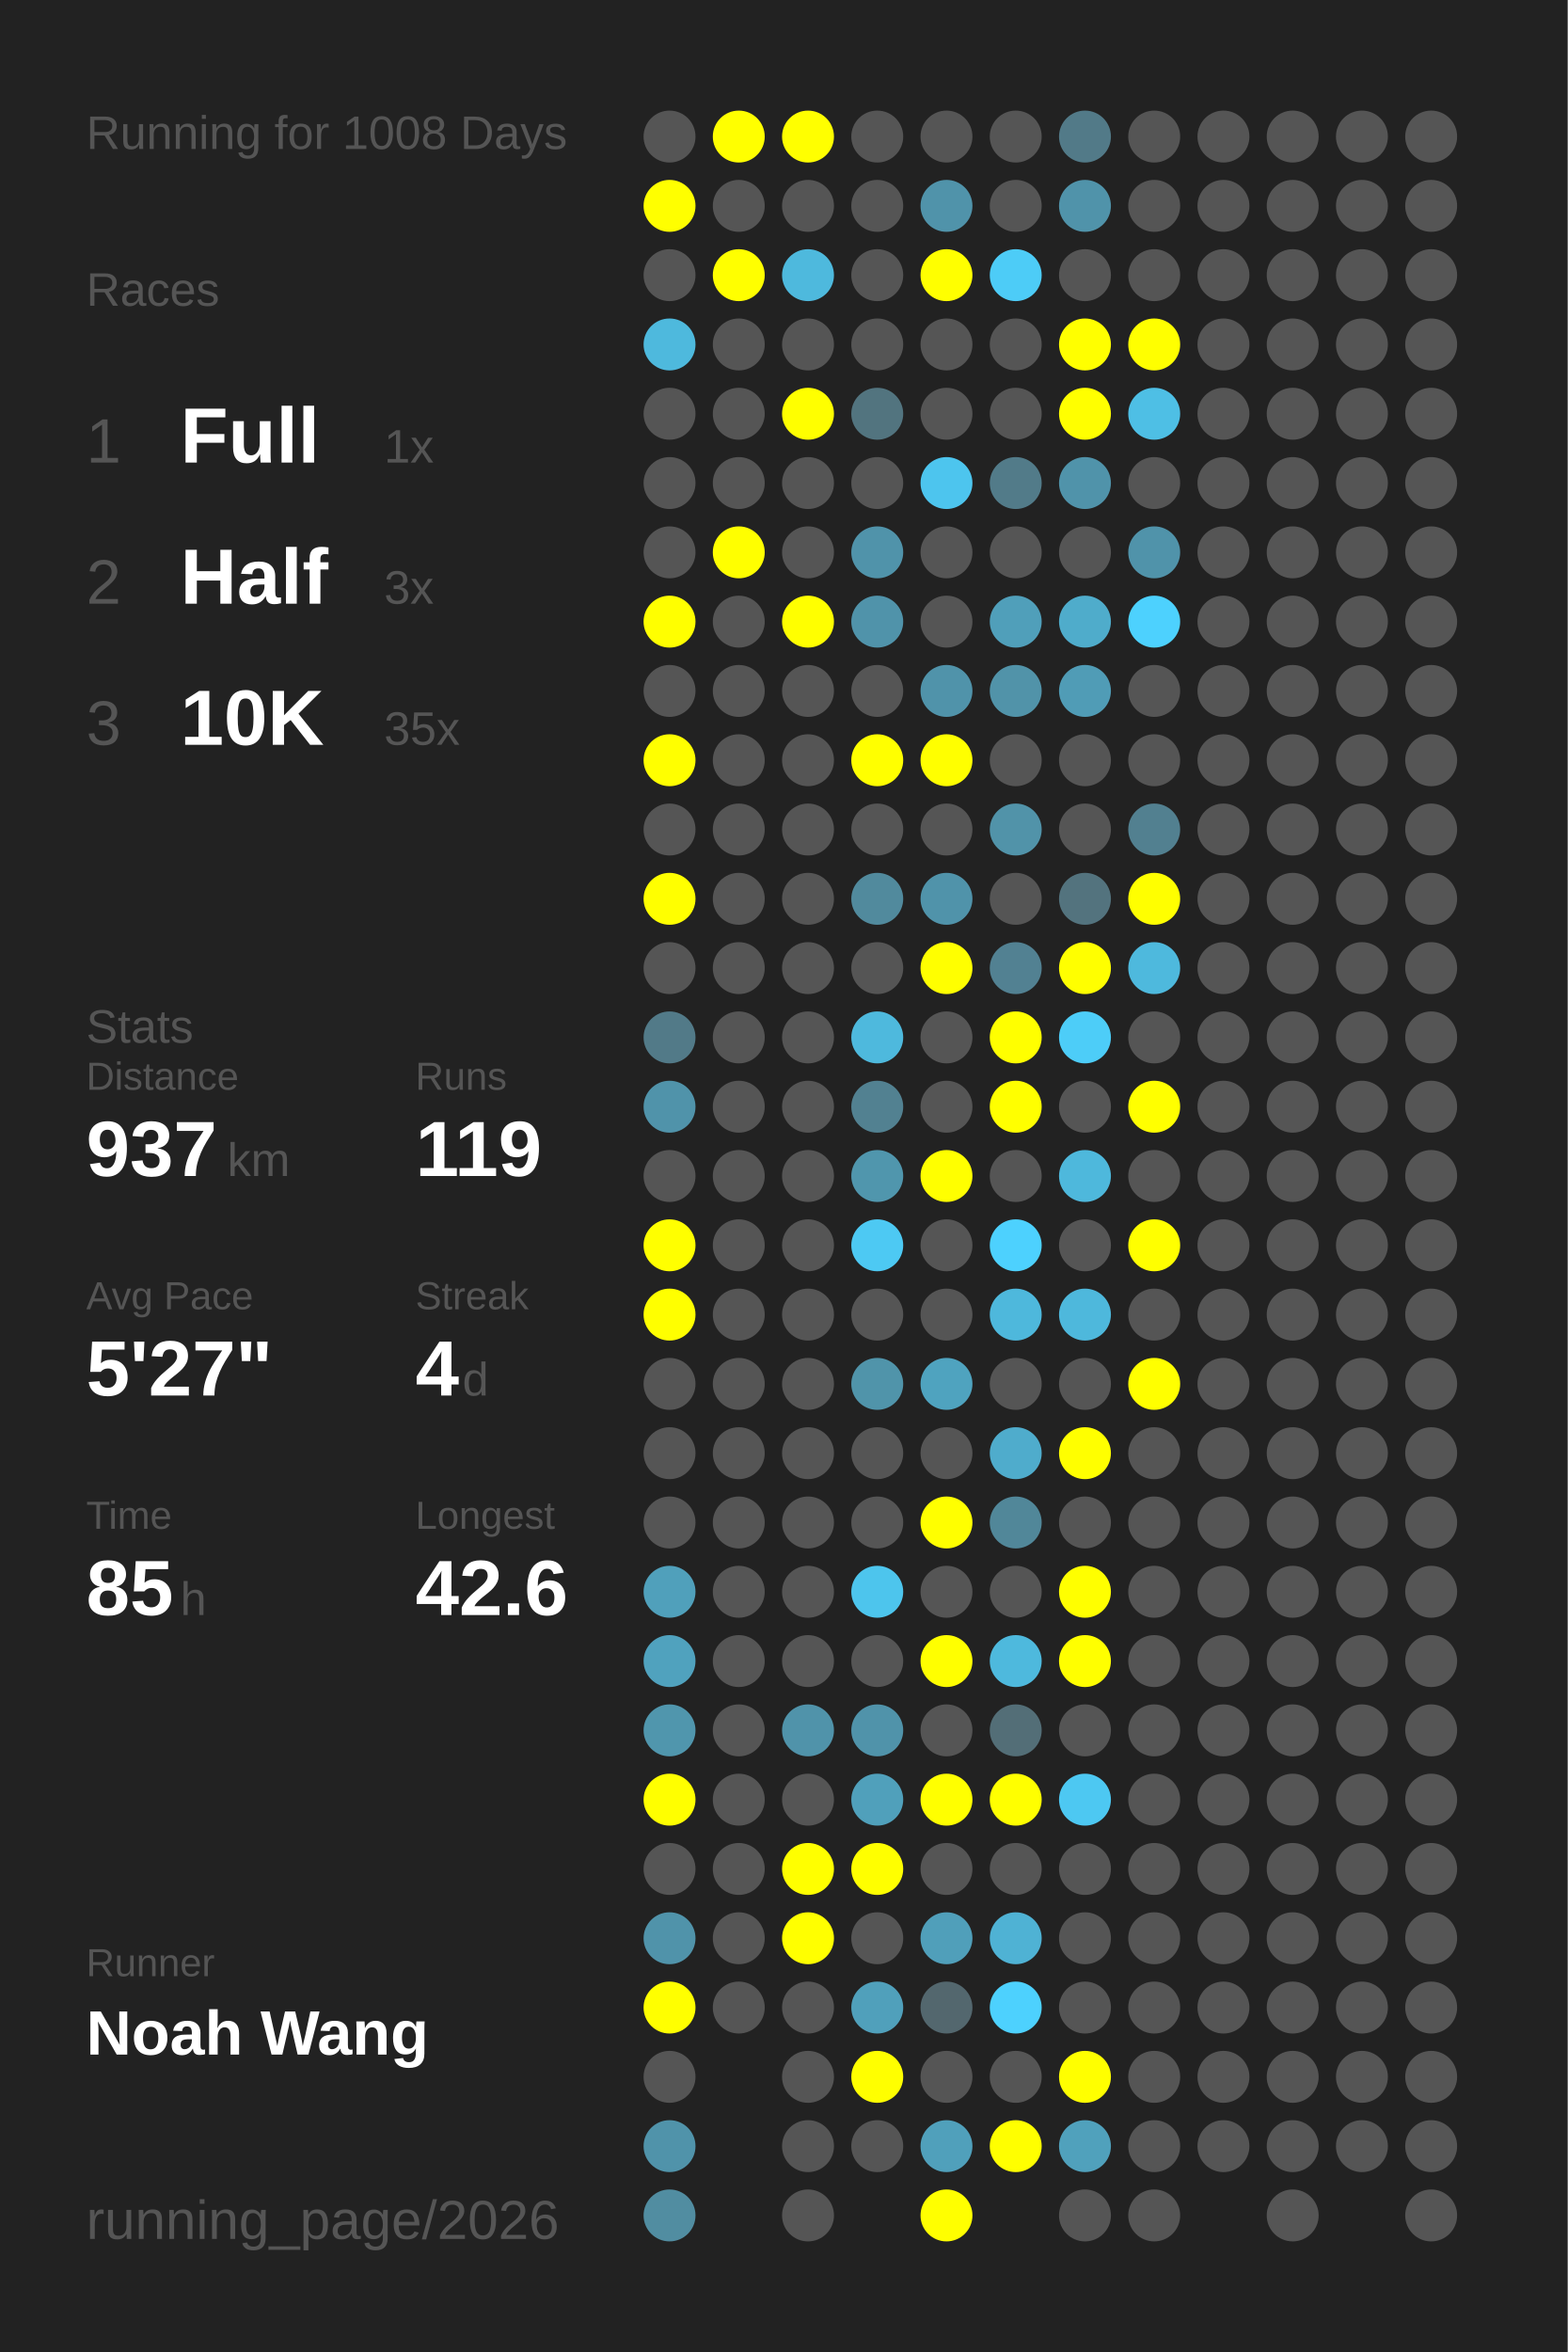
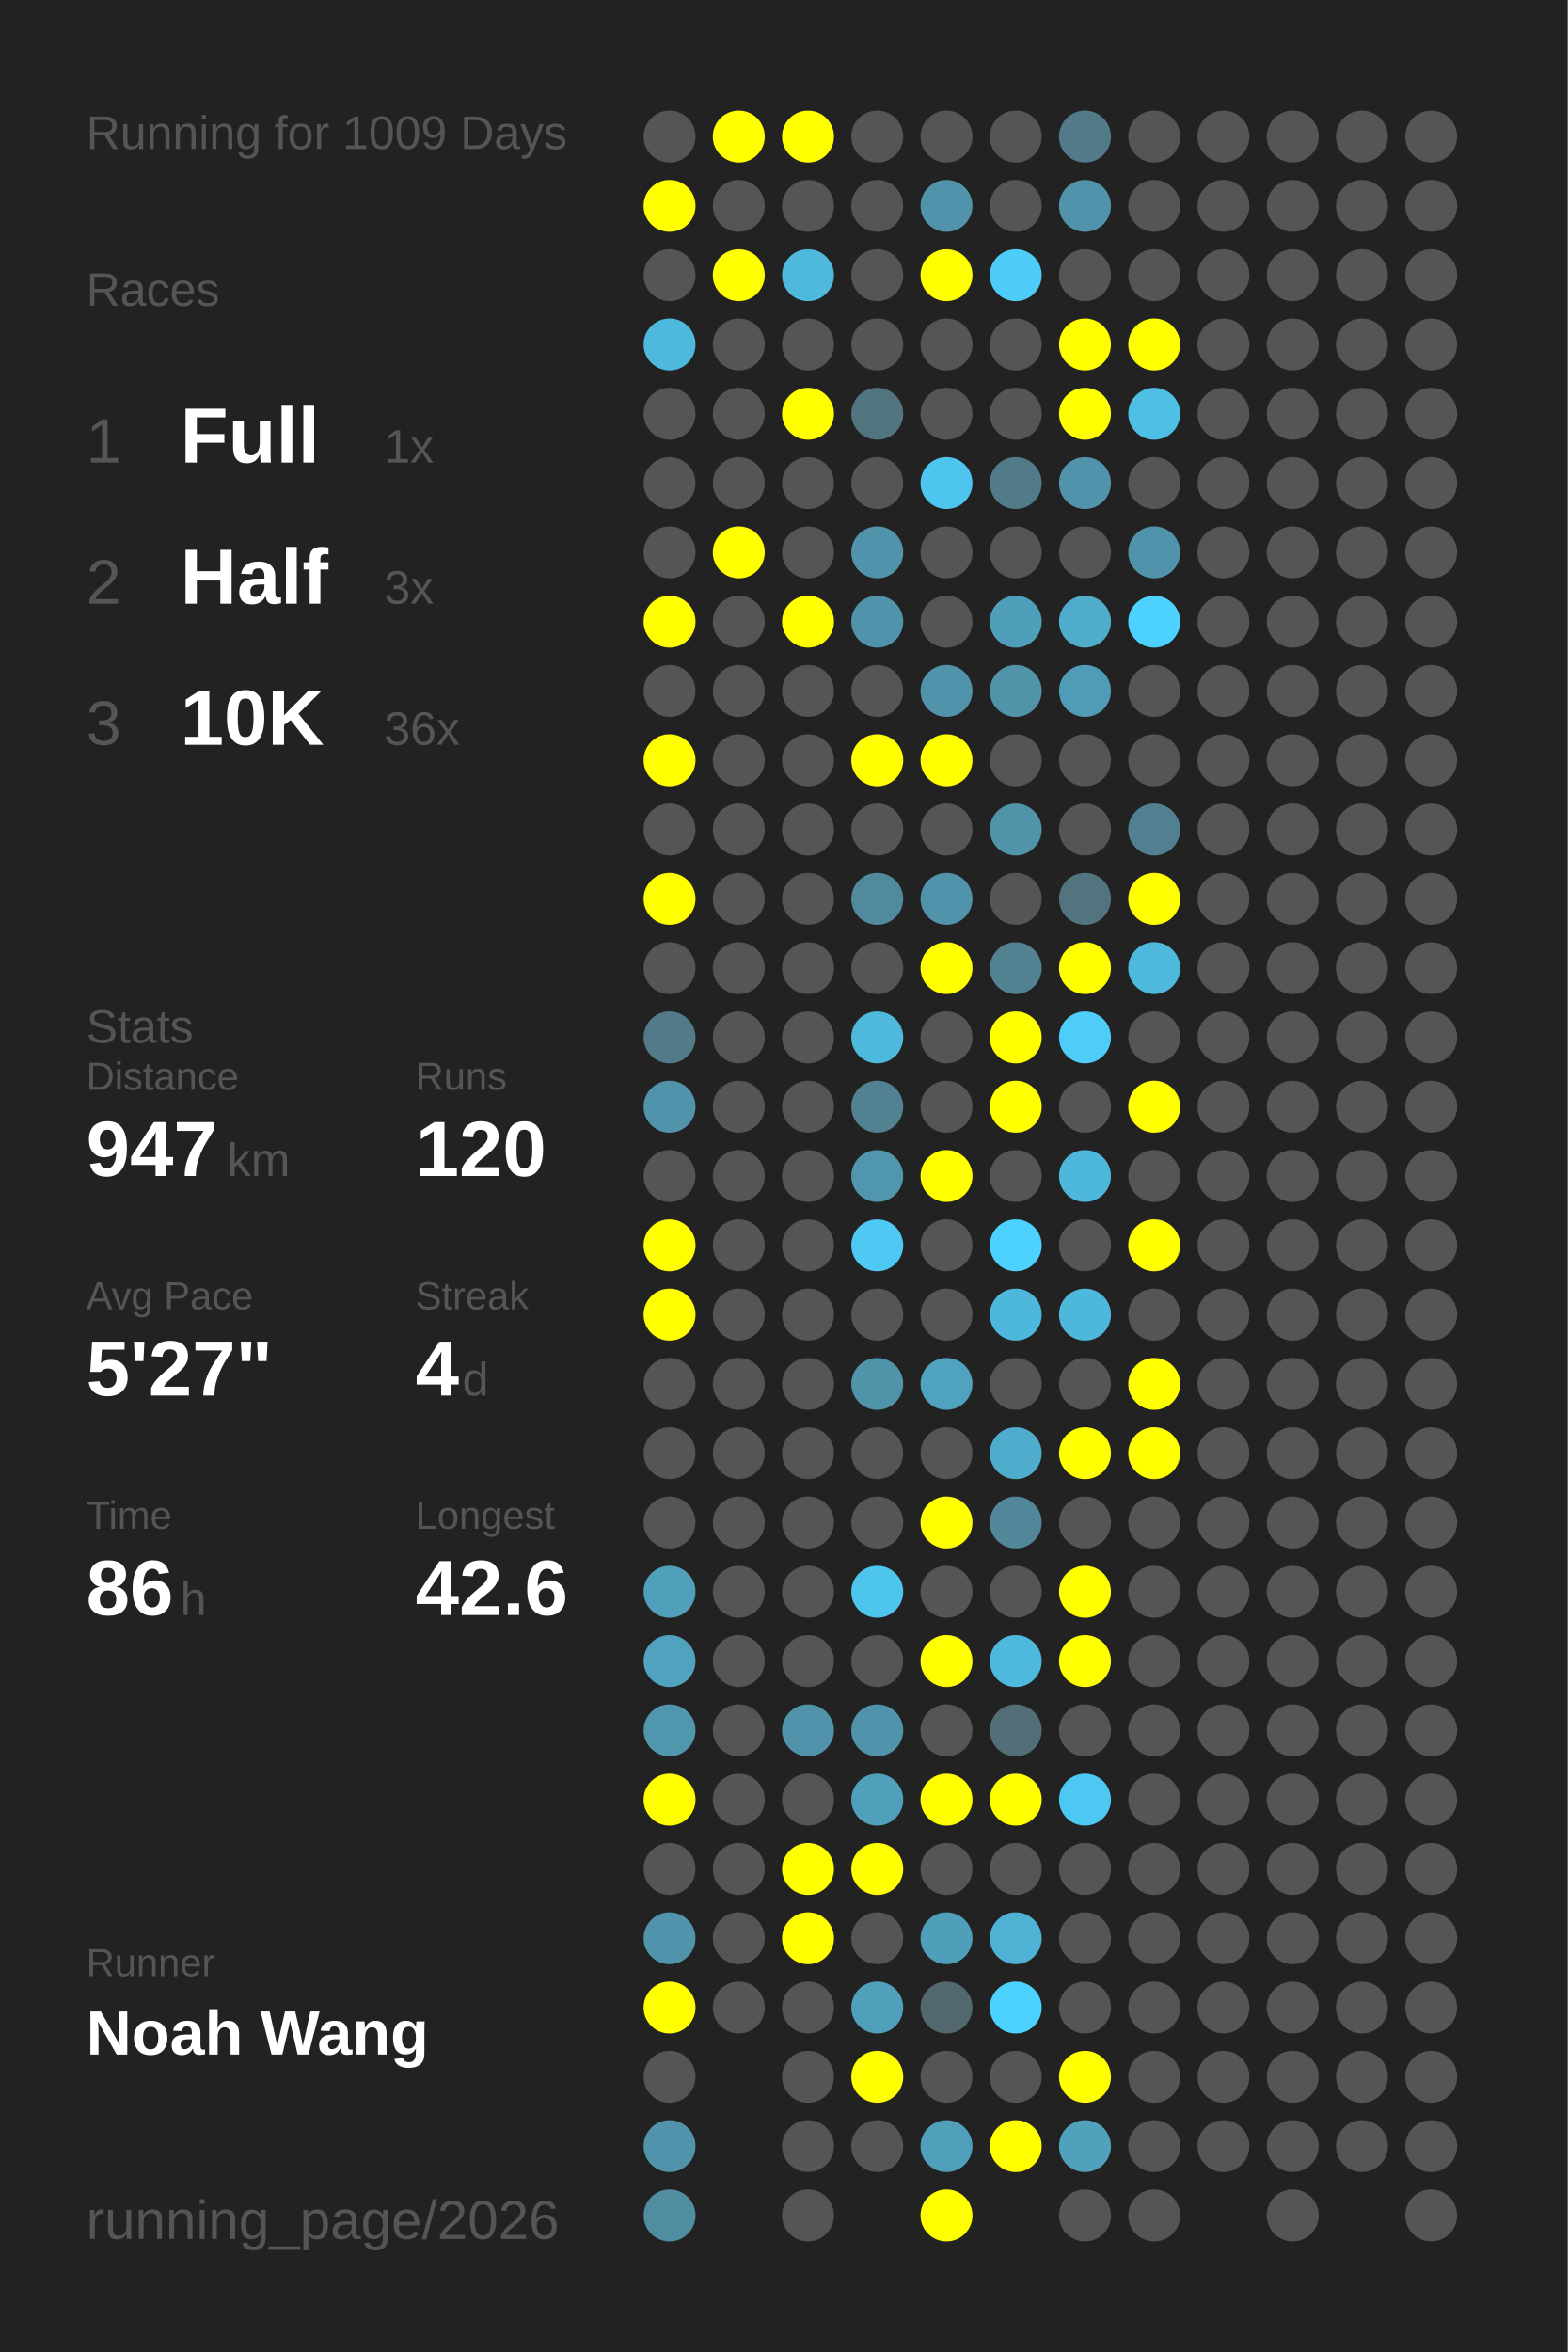
<svg xmlns="http://www.w3.org/2000/svg" baseProfile="full" height="300mm" version="1.1" viewBox="0,0,200,300" width="200mm">
  <defs />
  <rect fill="#222222" height="300" width="200" x="0" y="0" />
-   <text fill="#555555" style="font-size:6px; font-family:Arial;" x="11" y="19">Running for 1008 Days</text>
+   <text fill="#555555" style="font-size:6px; font-family:Arial;" x="11" y="19">Running for 1009 Days</text>
  <text fill="#555555" style="font-size:6px; font-family:Arial;" x="11" y="39">Races</text>
  <text fill="#555555" style="font-size:8px; font-family:Arial;" x="11" y="59">1</text>
  <text fill="#FFFFFF" style="font-size:10px; font-family:Arial; font-weight:bold;" x="23" y="59">Full</text>
  <text fill="#555555" style="font-size:6px; font-family:Arial;" x="49" y="59">1x</text>
  <text fill="#555555" style="font-size:8px; font-family:Arial;" x="11" y="77">2</text>
  <text fill="#FFFFFF" style="font-size:10px; font-family:Arial; font-weight:bold;" x="23" y="77">Half</text>
  <text fill="#555555" style="font-size:6px; font-family:Arial;" x="49" y="77">3x</text>
  <text fill="#555555" style="font-size:8px; font-family:Arial;" x="11" y="95">3</text>
  <text fill="#FFFFFF" style="font-size:10px; font-family:Arial; font-weight:bold;" x="23" y="95">10K</text>
-   <text fill="#555555" style="font-size:6px; font-family:Arial;" x="49" y="95">35x</text>
+   <text fill="#555555" style="font-size:6px; font-family:Arial;" x="49" y="95">36x</text>
  <text fill="#555555" style="font-size:6px; font-family:Arial;" x="11" y="133">Stats</text>
  <text fill="#555555" style="font-size:5px; font-family:Arial;" x="11" y="139">Distance</text>
-   <text fill="#FFFFFF" style="font-size:10px; font-family:Arial; font-weight:bold;" x="11" y="150">937</text>
+   <text fill="#FFFFFF" style="font-size:10px; font-family:Arial; font-weight:bold;" x="11" y="150">947</text>
  <text fill="#555555" style="font-size:6px; font-family:Arial;" x="29" y="150">km</text>
  <text fill="#555555" style="font-size:5px; font-family:Arial;" x="53" y="139">Runs</text>
-   <text fill="#FFFFFF" style="font-size:10px; font-family:Arial; font-weight:bold;" x="53" y="150">119</text>
+   <text fill="#FFFFFF" style="font-size:10px; font-family:Arial; font-weight:bold;" x="53" y="150">120</text>
  <text fill="#555555" style="font-size:5px; font-family:Arial;" x="11" y="167">Avg Pace</text>
  <text fill="#FFFFFF" style="font-size:10px; font-family:Arial; font-weight:bold;" x="11" y="178">5'27"</text>
  <text fill="#555555" style="font-size:5px; font-family:Arial;" x="53" y="167">Streak</text>
  <text fill="#FFFFFF" style="font-size:10px; font-family:Arial; font-weight:bold;" x="53" y="178">4</text>
  <text fill="#555555" style="font-size:6px; font-family:Arial;" x="59" y="178">d</text>
  <text fill="#555555" style="font-size:5px; font-family:Arial;" x="11" y="195">Time</text>
-   <text fill="#FFFFFF" style="font-size:10px; font-family:Arial; font-weight:bold;" x="11" y="206">85</text>
+   <text fill="#FFFFFF" style="font-size:10px; font-family:Arial; font-weight:bold;" x="11" y="206">86</text>
  <text fill="#555555" style="font-size:6px; font-family:Arial;" x="23" y="206">h</text>
  <text fill="#555555" style="font-size:5px; font-family:Arial;" x="53" y="195">Longest</text>
  <text fill="#FFFFFF" style="font-size:10px; font-family:Arial; font-weight:bold;" x="53" y="206">42.6</text>
  <text fill="#555555" style="font-size:5px; font-family:Arial;" x="11" y="252.065">Runner</text>
  <text fill="#FFFFFF" style="font-size:8px; font-family:Arial; font-weight:bold;" x="11" y="262.065">Noah Wang</text>
  <text fill="#555555" style="font-size:7px; font-family:Arial;" x="11" y="285.581">running_page/2026</text>
  <circle cx="85.417" cy="17.419" fill="#555555" r="3.312" />
  <circle cx="85.417" cy="26.258" fill="#FFFF00" r="3.312" />
  <circle cx="85.417" cy="35.097" fill="#555555" r="3.312" />
  <circle cx="85.417" cy="43.935" fill="#4eb9dd" r="3.312" />
  <circle cx="85.417" cy="52.774" fill="#555555" r="3.312" />
  <circle cx="85.417" cy="61.613" fill="#555555" r="3.312" />
  <circle cx="85.417" cy="70.452" fill="#555555" r="3.312" />
  <circle cx="85.417" cy="79.29" fill="#FFFF00" r="3.312" />
  <circle cx="85.417" cy="88.129" fill="#555555" r="3.312" />
  <circle cx="85.417" cy="96.968" fill="#FFFF00" r="3.312" />
  <circle cx="85.417" cy="105.806" fill="#555555" r="3.312" />
  <circle cx="85.417" cy="114.645" fill="#FFFF00" r="3.312" />
  <circle cx="85.417" cy="123.484" fill="#555555" r="3.312" />
  <circle cx="85.417" cy="132.323" fill="#527a88" r="3.312" />
  <circle cx="85.417" cy="141.161" fill="#5093aa" r="3.312" />
  <circle cx="85.417" cy="150" fill="#555555" r="3.312" />
  <circle cx="85.417" cy="158.839" fill="#FFFF00" r="3.312" />
  <circle cx="85.417" cy="167.677" fill="#FFFF00" r="3.312" />
  <circle cx="85.417" cy="176.516" fill="#555555" r="3.312" />
  <circle cx="85.417" cy="185.355" fill="#555555" r="3.312" />
  <circle cx="85.417" cy="194.194" fill="#555555" r="3.312" />
  <circle cx="85.417" cy="203.032" fill="#50a0bb" r="3.312" />
  <circle cx="85.417" cy="211.871" fill="#50a2be" r="3.312" />
  <circle cx="85.417" cy="220.71" fill="#5096ad" r="3.312" />
  <circle cx="85.417" cy="229.548" fill="#FFFF00" r="3.312" />
  <circle cx="85.417" cy="238.387" fill="#555555" r="3.312" />
  <circle cx="85.417" cy="247.226" fill="#5093aa" r="3.312" />
  <circle cx="85.417" cy="256.065" fill="#FFFF00" r="3.312" />
  <circle cx="85.417" cy="264.903" fill="#555555" r="3.312" />
  <circle cx="85.417" cy="273.742" fill="#5093aa" r="3.312" />
  <circle cx="85.417" cy="282.581" fill="#518da1" r="3.312" />
  <circle cx="94.25" cy="17.419" fill="#FFFF00" r="3.312" />
  <circle cx="94.25" cy="26.258" fill="#555555" r="3.312" />
  <circle cx="94.25" cy="35.097" fill="#FFFF00" r="3.312" />
  <circle cx="94.25" cy="43.935" fill="#555555" r="3.312" />
  <circle cx="94.25" cy="52.774" fill="#555555" r="3.312" />
  <circle cx="94.25" cy="61.613" fill="#555555" r="3.312" />
  <circle cx="94.25" cy="70.452" fill="#FFFF00" r="3.312" />
  <circle cx="94.25" cy="79.29" fill="#555555" r="3.312" />
  <circle cx="94.25" cy="88.129" fill="#555555" r="3.312" />
  <circle cx="94.25" cy="96.968" fill="#555555" r="3.312" />
  <circle cx="94.25" cy="105.806" fill="#555555" r="3.312" />
  <circle cx="94.25" cy="114.645" fill="#555555" r="3.312" />
  <circle cx="94.25" cy="123.484" fill="#555555" r="3.312" />
  <circle cx="94.25" cy="132.323" fill="#555555" r="3.312" />
  <circle cx="94.25" cy="141.161" fill="#555555" r="3.312" />
  <circle cx="94.25" cy="150" fill="#555555" r="3.312" />
  <circle cx="94.25" cy="158.839" fill="#555555" r="3.312" />
  <circle cx="94.25" cy="167.677" fill="#555555" r="3.312" />
  <circle cx="94.25" cy="176.516" fill="#555555" r="3.312" />
  <circle cx="94.25" cy="185.355" fill="#555555" r="3.312" />
  <circle cx="94.25" cy="194.194" fill="#555555" r="3.312" />
  <circle cx="94.25" cy="203.032" fill="#555555" r="3.312" />
  <circle cx="94.25" cy="211.871" fill="#555555" r="3.312" />
  <circle cx="94.25" cy="220.71" fill="#555555" r="3.312" />
  <circle cx="94.25" cy="229.548" fill="#555555" r="3.312" />
  <circle cx="94.25" cy="238.387" fill="#555555" r="3.312" />
  <circle cx="94.25" cy="247.226" fill="#555555" r="3.312" />
  <circle cx="94.25" cy="256.065" fill="#555555" r="3.312" />
  <circle cx="103.083" cy="17.419" fill="#FFFF00" r="3.312" />
  <circle cx="103.083" cy="26.258" fill="#555555" r="3.312" />
  <circle cx="103.083" cy="35.097" fill="#4eb9dd" r="3.312" />
  <circle cx="103.083" cy="43.935" fill="#555555" r="3.312" />
  <circle cx="103.083" cy="52.774" fill="#FFFF00" r="3.312" />
  <circle cx="103.083" cy="61.613" fill="#555555" r="3.312" />
  <circle cx="103.083" cy="70.452" fill="#555555" r="3.312" />
  <circle cx="103.083" cy="79.29" fill="#FFFF00" r="3.312" />
  <circle cx="103.083" cy="88.129" fill="#555555" r="3.312" />
  <circle cx="103.083" cy="96.968" fill="#555555" r="3.312" />
  <circle cx="103.083" cy="105.806" fill="#555555" r="3.312" />
  <circle cx="103.083" cy="114.645" fill="#555555" r="3.312" />
  <circle cx="103.083" cy="123.484" fill="#555555" r="3.312" />
  <circle cx="103.083" cy="132.323" fill="#555555" r="3.312" />
  <circle cx="103.083" cy="141.161" fill="#555555" r="3.312" />
  <circle cx="103.083" cy="150" fill="#555555" r="3.312" />
  <circle cx="103.083" cy="158.839" fill="#555555" r="3.312" />
  <circle cx="103.083" cy="167.677" fill="#555555" r="3.312" />
  <circle cx="103.083" cy="176.516" fill="#555555" r="3.312" />
  <circle cx="103.083" cy="185.355" fill="#555555" r="3.312" />
  <circle cx="103.083" cy="194.194" fill="#555555" r="3.312" />
  <circle cx="103.083" cy="203.032" fill="#555555" r="3.312" />
  <circle cx="103.083" cy="211.871" fill="#555555" r="3.312" />
  <circle cx="103.083" cy="220.71" fill="#5093aa" r="3.312" />
  <circle cx="103.083" cy="229.548" fill="#555555" r="3.312" />
  <circle cx="103.083" cy="238.387" fill="#FFFF00" r="3.312" />
  <circle cx="103.083" cy="247.226" fill="#FFFF00" r="3.312" />
  <circle cx="103.083" cy="256.065" fill="#555555" r="3.312" />
  <circle cx="103.083" cy="264.903" fill="#555555" r="3.312" />
  <circle cx="103.083" cy="273.742" fill="#555555" r="3.312" />
  <circle cx="103.083" cy="282.581" fill="#555555" r="3.312" />
  <circle cx="111.917" cy="17.419" fill="#555555" r="3.312" />
  <circle cx="111.917" cy="26.258" fill="#555555" r="3.312" />
  <circle cx="111.917" cy="35.097" fill="#555555" r="3.312" />
  <circle cx="111.917" cy="43.935" fill="#555555" r="3.312" />
  <circle cx="111.917" cy="52.774" fill="#52747f" r="3.312" />
  <circle cx="111.917" cy="61.613" fill="#555555" r="3.312" />
  <circle cx="111.917" cy="70.452" fill="#5093aa" r="3.312" />
  <circle cx="111.917" cy="79.29" fill="#5093aa" r="3.312" />
  <circle cx="111.917" cy="88.129" fill="#555555" r="3.312" />
  <circle cx="111.917" cy="96.968" fill="#FFFF00" r="3.312" />
  <circle cx="111.917" cy="105.806" fill="#555555" r="3.312" />
  <circle cx="111.917" cy="114.645" fill="#518a9d" r="3.312" />
  <circle cx="111.917" cy="123.484" fill="#555555" r="3.312" />
  <circle cx="111.917" cy="132.323" fill="#4eb9dd" r="3.312" />
  <circle cx="111.917" cy="141.161" fill="#528191" r="3.312" />
  <circle cx="111.917" cy="150" fill="#5096ad" r="3.312" />
  <circle cx="111.917" cy="158.839" fill="#4dc9f3" r="3.312" />
  <circle cx="111.917" cy="167.677" fill="#555555" r="3.312" />
  <circle cx="111.917" cy="176.516" fill="#5094aa" r="3.312" />
  <circle cx="111.917" cy="185.355" fill="#555555" r="3.312" />
  <circle cx="111.917" cy="194.194" fill="#555555" r="3.312" />
  <circle cx="111.917" cy="203.032" fill="#4dc5ed" r="3.312" />
  <circle cx="111.917" cy="211.871" fill="#555555" r="3.312" />
  <circle cx="111.917" cy="220.71" fill="#5093aa" r="3.312" />
  <circle cx="111.917" cy="229.548" fill="#50a0bb" r="3.312" />
  <circle cx="111.917" cy="238.387" fill="#FFFF00" r="3.312" />
  <circle cx="111.917" cy="247.226" fill="#555555" r="3.312" />
  <circle cx="111.917" cy="256.065" fill="#50a0bb" r="3.312" />
  <circle cx="111.917" cy="264.903" fill="#FFFF00" r="3.312" />
  <circle cx="111.917" cy="273.742" fill="#555555" r="3.312" />
  <circle cx="120.75" cy="17.419" fill="#555555" r="3.312" />
  <circle cx="120.75" cy="26.258" fill="#5093aa" r="3.312" />
  <circle cx="120.75" cy="35.097" fill="#FFFF00" r="3.312" />
  <circle cx="120.75" cy="43.935" fill="#555555" r="3.312" />
  <circle cx="120.75" cy="52.774" fill="#555555" r="3.312" />
  <circle cx="120.75" cy="61.613" fill="#4dc5ee" r="3.312" />
  <circle cx="120.75" cy="70.452" fill="#555555" r="3.312" />
  <circle cx="120.75" cy="79.29" fill="#555555" r="3.312" />
  <circle cx="120.75" cy="88.129" fill="#5093aa" r="3.312" />
  <circle cx="120.75" cy="96.968" fill="#FFFF00" r="3.312" />
  <circle cx="120.75" cy="105.806" fill="#555555" r="3.312" />
  <circle cx="120.75" cy="114.645" fill="#5093aa" r="3.312" />
  <circle cx="120.75" cy="123.484" fill="#FFFF00" r="3.312" />
  <circle cx="120.75" cy="132.323" fill="#555555" r="3.312" />
  <circle cx="120.75" cy="141.161" fill="#555555" r="3.312" />
  <circle cx="120.75" cy="150" fill="#FFFF00" r="3.312" />
  <circle cx="120.75" cy="158.839" fill="#555555" r="3.312" />
  <circle cx="120.75" cy="167.677" fill="#555555" r="3.312" />
  <circle cx="120.75" cy="176.516" fill="#4fa3bf" r="3.312" />
  <circle cx="120.75" cy="185.355" fill="#555555" r="3.312" />
  <circle cx="120.75" cy="194.194" fill="#FFFF00" r="3.312" />
  <circle cx="120.75" cy="203.032" fill="#555555" r="3.312" />
  <circle cx="120.75" cy="211.871" fill="#FFFF00" r="3.312" />
  <circle cx="120.75" cy="220.71" fill="#555555" r="3.312" />
  <circle cx="120.75" cy="229.548" fill="#FFFF00" r="3.312" />
  <circle cx="120.75" cy="238.387" fill="#555555" r="3.312" />
  <circle cx="120.75" cy="247.226" fill="#509fba" r="3.312" />
  <circle cx="120.75" cy="256.065" fill="#53676e" r="3.312" />
  <circle cx="120.75" cy="264.903" fill="#555555" r="3.312" />
  <circle cx="120.75" cy="273.742" fill="#50a0bb" r="3.312" />
  <circle cx="120.75" cy="282.581" fill="#FFFF00" r="3.312" />
  <circle cx="129.583" cy="17.419" fill="#555555" r="3.312" />
  <circle cx="129.583" cy="26.258" fill="#555555" r="3.312" />
  <circle cx="129.583" cy="35.097" fill="#4dccf7" r="3.312" />
  <circle cx="129.583" cy="43.935" fill="#555555" r="3.312" />
  <circle cx="129.583" cy="52.774" fill="#555555" r="3.312" />
  <circle cx="129.583" cy="61.613" fill="#527b89" r="3.312" />
  <circle cx="129.583" cy="70.452" fill="#555555" r="3.312" />
  <circle cx="129.583" cy="79.29" fill="#509fba" r="3.312" />
  <circle cx="129.583" cy="88.129" fill="#5193a9" r="3.312" />
  <circle cx="129.583" cy="96.968" fill="#555555" r="3.312" />
  <circle cx="129.583" cy="105.806" fill="#5193a9" r="3.312" />
  <circle cx="129.583" cy="114.645" fill="#555555" r="3.312" />
  <circle cx="129.583" cy="123.484" fill="#528192" r="3.312" />
  <circle cx="129.583" cy="132.323" fill="#FFFF00" r="3.312" />
  <circle cx="129.583" cy="141.161" fill="#FFFF00" r="3.312" />
  <circle cx="129.583" cy="150" fill="#555555" r="3.312" />
  <circle cx="129.583" cy="158.839" fill="#4dd1fe" r="3.312" />
  <circle cx="129.583" cy="167.677" fill="#4eb8dc" r="3.312" />
  <circle cx="129.583" cy="176.516" fill="#555555" r="3.312" />
  <circle cx="129.583" cy="185.355" fill="#4faccc" r="3.312" />
  <circle cx="129.583" cy="194.194" fill="#518799" r="3.312" />
  <circle cx="129.583" cy="203.032" fill="#555555" r="3.312" />
  <circle cx="129.583" cy="211.871" fill="#4eb9dd" r="3.312" />
  <circle cx="129.583" cy="220.71" fill="#536e77" r="3.312" />
  <circle cx="129.583" cy="229.548" fill="#FFFF00" r="3.312" />
  <circle cx="129.583" cy="238.387" fill="#555555" r="3.312" />
  <circle cx="129.583" cy="247.226" fill="#4fb2d4" r="3.312" />
  <circle cx="129.583" cy="256.065" fill="#4dd1fe" r="3.312" />
  <circle cx="129.583" cy="264.903" fill="#555555" r="3.312" />
  <circle cx="129.583" cy="273.742" fill="#FFFF00" r="3.312" />
  <circle cx="138.417" cy="17.419" fill="#527a88" r="3.312" />
  <circle cx="138.417" cy="26.258" fill="#5093aa" r="3.312" />
  <circle cx="138.417" cy="35.097" fill="#555555" r="3.312" />
  <circle cx="138.417" cy="43.935" fill="#FFFF00" r="3.312" />
  <circle cx="138.417" cy="52.774" fill="#FFFF00" r="3.312" />
  <circle cx="138.417" cy="61.613" fill="#5093aa" r="3.312" />
  <circle cx="138.417" cy="70.452" fill="#555555" r="3.312" />
  <circle cx="138.417" cy="79.29" fill="#4faccb" r="3.312" />
  <circle cx="138.417" cy="88.129" fill="#509cb6" r="3.312" />
  <circle cx="138.417" cy="96.968" fill="#555555" r="3.312" />
  <circle cx="138.417" cy="105.806" fill="#555555" r="3.312" />
  <circle cx="138.417" cy="114.645" fill="#53737e" r="3.312" />
  <circle cx="138.417" cy="123.484" fill="#FFFF00" r="3.312" />
  <circle cx="138.417" cy="132.323" fill="#4dcdf8" r="3.312" />
  <circle cx="138.417" cy="141.161" fill="#555555" r="3.312" />
  <circle cx="138.417" cy="150" fill="#4eb8dc" r="3.312" />
  <circle cx="138.417" cy="158.839" fill="#555555" r="3.312" />
  <circle cx="138.417" cy="167.677" fill="#4eb8dc" r="3.312" />
  <circle cx="138.417" cy="176.516" fill="#555555" r="3.312" />
  <circle cx="138.417" cy="185.355" fill="#FFFF00" r="3.312" />
  <circle cx="138.417" cy="194.194" fill="#555555" r="3.312" />
  <circle cx="138.417" cy="203.032" fill="#FFFF00" r="3.312" />
  <circle cx="138.417" cy="211.871" fill="#FFFF00" r="3.312" />
  <circle cx="138.417" cy="220.71" fill="#555555" r="3.312" />
  <circle cx="138.417" cy="229.548" fill="#4dc8f2" r="3.312" />
  <circle cx="138.417" cy="238.387" fill="#555555" r="3.312" />
  <circle cx="138.417" cy="247.226" fill="#555555" r="3.312" />
  <circle cx="138.417" cy="256.065" fill="#555555" r="3.312" />
  <circle cx="138.417" cy="264.903" fill="#FFFF00" r="3.312" />
  <circle cx="138.417" cy="273.742" fill="#50a1bc" r="3.312" />
  <circle cx="138.417" cy="282.581" fill="#555555" r="3.312" />
  <circle cx="147.25" cy="17.419" fill="#555555" r="3.312" />
  <circle cx="147.25" cy="26.258" fill="#555555" r="3.312" />
  <circle cx="147.25" cy="35.097" fill="#555555" r="3.312" />
  <circle cx="147.25" cy="43.935" fill="#FFFF00" r="3.312" />
  <circle cx="147.25" cy="52.774" fill="#4ebfe5" r="3.312" />
  <circle cx="147.25" cy="61.613" fill="#555555" r="3.312" />
  <circle cx="147.25" cy="70.452" fill="#5093aa" r="3.312" />
  <circle cx="147.25" cy="79.29" fill="#4dd1fe" r="3.312" />
  <circle cx="147.25" cy="88.129" fill="#555555" r="3.312" />
  <circle cx="147.25" cy="96.968" fill="#555555" r="3.312" />
  <circle cx="147.25" cy="105.806" fill="#528090" r="3.312" />
  <circle cx="147.25" cy="114.645" fill="#FFFF00" r="3.312" />
  <circle cx="147.25" cy="123.484" fill="#4eb9dd" r="3.312" />
  <circle cx="147.25" cy="132.323" fill="#555555" r="3.312" />
  <circle cx="147.25" cy="141.161" fill="#FFFF00" r="3.312" />
  <circle cx="147.25" cy="150" fill="#555555" r="3.312" />
  <circle cx="147.25" cy="158.839" fill="#FFFF00" r="3.312" />
  <circle cx="147.25" cy="167.677" fill="#555555" r="3.312" />
  <circle cx="147.25" cy="176.516" fill="#FFFF00" r="3.312" />
-   <circle cx="147.25" cy="185.355" fill="#555555" r="3.312" />
+   <circle cx="147.25" cy="185.355" fill="#FFFF00" r="3.312" />
  <circle cx="147.25" cy="194.194" fill="#555555" r="3.312" />
  <circle cx="147.25" cy="203.032" fill="#555555" r="3.312" />
  <circle cx="147.25" cy="211.871" fill="#555555" r="3.312" />
  <circle cx="147.25" cy="220.71" fill="#555555" r="3.312" />
  <circle cx="147.25" cy="229.548" fill="#555555" r="3.312" />
  <circle cx="147.25" cy="238.387" fill="#555555" r="3.312" />
  <circle cx="147.25" cy="247.226" fill="#555555" r="3.312" />
  <circle cx="147.25" cy="256.065" fill="#555555" r="3.312" />
  <circle cx="147.25" cy="264.903" fill="#555555" r="3.312" />
  <circle cx="147.25" cy="273.742" fill="#555555" r="3.312" />
  <circle cx="147.25" cy="282.581" fill="#555555" r="3.312" />
  <circle cx="156.083" cy="17.419" fill="#555555" r="3.312" />
  <circle cx="156.083" cy="26.258" fill="#555555" r="3.312" />
  <circle cx="156.083" cy="35.097" fill="#555555" r="3.312" />
  <circle cx="156.083" cy="43.935" fill="#555555" r="3.312" />
  <circle cx="156.083" cy="52.774" fill="#555555" r="3.312" />
  <circle cx="156.083" cy="61.613" fill="#555555" r="3.312" />
  <circle cx="156.083" cy="70.452" fill="#555555" r="3.312" />
  <circle cx="156.083" cy="79.29" fill="#555555" r="3.312" />
  <circle cx="156.083" cy="88.129" fill="#555555" r="3.312" />
  <circle cx="156.083" cy="96.968" fill="#555555" r="3.312" />
  <circle cx="156.083" cy="105.806" fill="#555555" r="3.312" />
  <circle cx="156.083" cy="114.645" fill="#555555" r="3.312" />
  <circle cx="156.083" cy="123.484" fill="#555555" r="3.312" />
  <circle cx="156.083" cy="132.323" fill="#555555" r="3.312" />
  <circle cx="156.083" cy="141.161" fill="#555555" r="3.312" />
  <circle cx="156.083" cy="150" fill="#555555" r="3.312" />
  <circle cx="156.083" cy="158.839" fill="#555555" r="3.312" />
  <circle cx="156.083" cy="167.677" fill="#555555" r="3.312" />
  <circle cx="156.083" cy="176.516" fill="#555555" r="3.312" />
  <circle cx="156.083" cy="185.355" fill="#555555" r="3.312" />
  <circle cx="156.083" cy="194.194" fill="#555555" r="3.312" />
  <circle cx="156.083" cy="203.032" fill="#555555" r="3.312" />
  <circle cx="156.083" cy="211.871" fill="#555555" r="3.312" />
  <circle cx="156.083" cy="220.71" fill="#555555" r="3.312" />
  <circle cx="156.083" cy="229.548" fill="#555555" r="3.312" />
  <circle cx="156.083" cy="238.387" fill="#555555" r="3.312" />
  <circle cx="156.083" cy="247.226" fill="#555555" r="3.312" />
  <circle cx="156.083" cy="256.065" fill="#555555" r="3.312" />
  <circle cx="156.083" cy="264.903" fill="#555555" r="3.312" />
  <circle cx="156.083" cy="273.742" fill="#555555" r="3.312" />
  <circle cx="164.917" cy="17.419" fill="#555555" r="3.312" />
  <circle cx="164.917" cy="26.258" fill="#555555" r="3.312" />
  <circle cx="164.917" cy="35.097" fill="#555555" r="3.312" />
  <circle cx="164.917" cy="43.935" fill="#555555" r="3.312" />
  <circle cx="164.917" cy="52.774" fill="#555555" r="3.312" />
  <circle cx="164.917" cy="61.613" fill="#555555" r="3.312" />
  <circle cx="164.917" cy="70.452" fill="#555555" r="3.312" />
  <circle cx="164.917" cy="79.29" fill="#555555" r="3.312" />
  <circle cx="164.917" cy="88.129" fill="#555555" r="3.312" />
  <circle cx="164.917" cy="96.968" fill="#555555" r="3.312" />
  <circle cx="164.917" cy="105.806" fill="#555555" r="3.312" />
  <circle cx="164.917" cy="114.645" fill="#555555" r="3.312" />
  <circle cx="164.917" cy="123.484" fill="#555555" r="3.312" />
  <circle cx="164.917" cy="132.323" fill="#555555" r="3.312" />
  <circle cx="164.917" cy="141.161" fill="#555555" r="3.312" />
  <circle cx="164.917" cy="150" fill="#555555" r="3.312" />
  <circle cx="164.917" cy="158.839" fill="#555555" r="3.312" />
  <circle cx="164.917" cy="167.677" fill="#555555" r="3.312" />
  <circle cx="164.917" cy="176.516" fill="#555555" r="3.312" />
  <circle cx="164.917" cy="185.355" fill="#555555" r="3.312" />
  <circle cx="164.917" cy="194.194" fill="#555555" r="3.312" />
  <circle cx="164.917" cy="203.032" fill="#555555" r="3.312" />
  <circle cx="164.917" cy="211.871" fill="#555555" r="3.312" />
  <circle cx="164.917" cy="220.71" fill="#555555" r="3.312" />
  <circle cx="164.917" cy="229.548" fill="#555555" r="3.312" />
  <circle cx="164.917" cy="238.387" fill="#555555" r="3.312" />
  <circle cx="164.917" cy="247.226" fill="#555555" r="3.312" />
  <circle cx="164.917" cy="256.065" fill="#555555" r="3.312" />
  <circle cx="164.917" cy="264.903" fill="#555555" r="3.312" />
  <circle cx="164.917" cy="273.742" fill="#555555" r="3.312" />
  <circle cx="164.917" cy="282.581" fill="#555555" r="3.312" />
  <circle cx="173.75" cy="17.419" fill="#555555" r="3.312" />
  <circle cx="173.75" cy="26.258" fill="#555555" r="3.312" />
  <circle cx="173.75" cy="35.097" fill="#555555" r="3.312" />
  <circle cx="173.75" cy="43.935" fill="#555555" r="3.312" />
  <circle cx="173.75" cy="52.774" fill="#555555" r="3.312" />
  <circle cx="173.75" cy="61.613" fill="#555555" r="3.312" />
  <circle cx="173.75" cy="70.452" fill="#555555" r="3.312" />
  <circle cx="173.75" cy="79.29" fill="#555555" r="3.312" />
  <circle cx="173.75" cy="88.129" fill="#555555" r="3.312" />
  <circle cx="173.75" cy="96.968" fill="#555555" r="3.312" />
  <circle cx="173.75" cy="105.806" fill="#555555" r="3.312" />
  <circle cx="173.75" cy="114.645" fill="#555555" r="3.312" />
  <circle cx="173.75" cy="123.484" fill="#555555" r="3.312" />
  <circle cx="173.75" cy="132.323" fill="#555555" r="3.312" />
  <circle cx="173.75" cy="141.161" fill="#555555" r="3.312" />
  <circle cx="173.75" cy="150" fill="#555555" r="3.312" />
  <circle cx="173.75" cy="158.839" fill="#555555" r="3.312" />
  <circle cx="173.75" cy="167.677" fill="#555555" r="3.312" />
  <circle cx="173.75" cy="176.516" fill="#555555" r="3.312" />
  <circle cx="173.75" cy="185.355" fill="#555555" r="3.312" />
  <circle cx="173.75" cy="194.194" fill="#555555" r="3.312" />
  <circle cx="173.75" cy="203.032" fill="#555555" r="3.312" />
  <circle cx="173.75" cy="211.871" fill="#555555" r="3.312" />
  <circle cx="173.75" cy="220.71" fill="#555555" r="3.312" />
  <circle cx="173.75" cy="229.548" fill="#555555" r="3.312" />
  <circle cx="173.75" cy="238.387" fill="#555555" r="3.312" />
  <circle cx="173.75" cy="247.226" fill="#555555" r="3.312" />
  <circle cx="173.75" cy="256.065" fill="#555555" r="3.312" />
  <circle cx="173.75" cy="264.903" fill="#555555" r="3.312" />
  <circle cx="173.75" cy="273.742" fill="#555555" r="3.312" />
  <circle cx="182.583" cy="17.419" fill="#555555" r="3.312" />
  <circle cx="182.583" cy="26.258" fill="#555555" r="3.312" />
  <circle cx="182.583" cy="35.097" fill="#555555" r="3.312" />
  <circle cx="182.583" cy="43.935" fill="#555555" r="3.312" />
  <circle cx="182.583" cy="52.774" fill="#555555" r="3.312" />
  <circle cx="182.583" cy="61.613" fill="#555555" r="3.312" />
  <circle cx="182.583" cy="70.452" fill="#555555" r="3.312" />
  <circle cx="182.583" cy="79.29" fill="#555555" r="3.312" />
  <circle cx="182.583" cy="88.129" fill="#555555" r="3.312" />
  <circle cx="182.583" cy="96.968" fill="#555555" r="3.312" />
  <circle cx="182.583" cy="105.806" fill="#555555" r="3.312" />
  <circle cx="182.583" cy="114.645" fill="#555555" r="3.312" />
  <circle cx="182.583" cy="123.484" fill="#555555" r="3.312" />
  <circle cx="182.583" cy="132.323" fill="#555555" r="3.312" />
  <circle cx="182.583" cy="141.161" fill="#555555" r="3.312" />
  <circle cx="182.583" cy="150" fill="#555555" r="3.312" />
  <circle cx="182.583" cy="158.839" fill="#555555" r="3.312" />
  <circle cx="182.583" cy="167.677" fill="#555555" r="3.312" />
  <circle cx="182.583" cy="176.516" fill="#555555" r="3.312" />
  <circle cx="182.583" cy="185.355" fill="#555555" r="3.312" />
  <circle cx="182.583" cy="194.194" fill="#555555" r="3.312" />
  <circle cx="182.583" cy="203.032" fill="#555555" r="3.312" />
  <circle cx="182.583" cy="211.871" fill="#555555" r="3.312" />
  <circle cx="182.583" cy="220.71" fill="#555555" r="3.312" />
  <circle cx="182.583" cy="229.548" fill="#555555" r="3.312" />
  <circle cx="182.583" cy="238.387" fill="#555555" r="3.312" />
  <circle cx="182.583" cy="247.226" fill="#555555" r="3.312" />
  <circle cx="182.583" cy="256.065" fill="#555555" r="3.312" />
  <circle cx="182.583" cy="264.903" fill="#555555" r="3.312" />
  <circle cx="182.583" cy="273.742" fill="#555555" r="3.312" />
  <circle cx="182.583" cy="282.581" fill="#555555" r="3.312" />
</svg>
